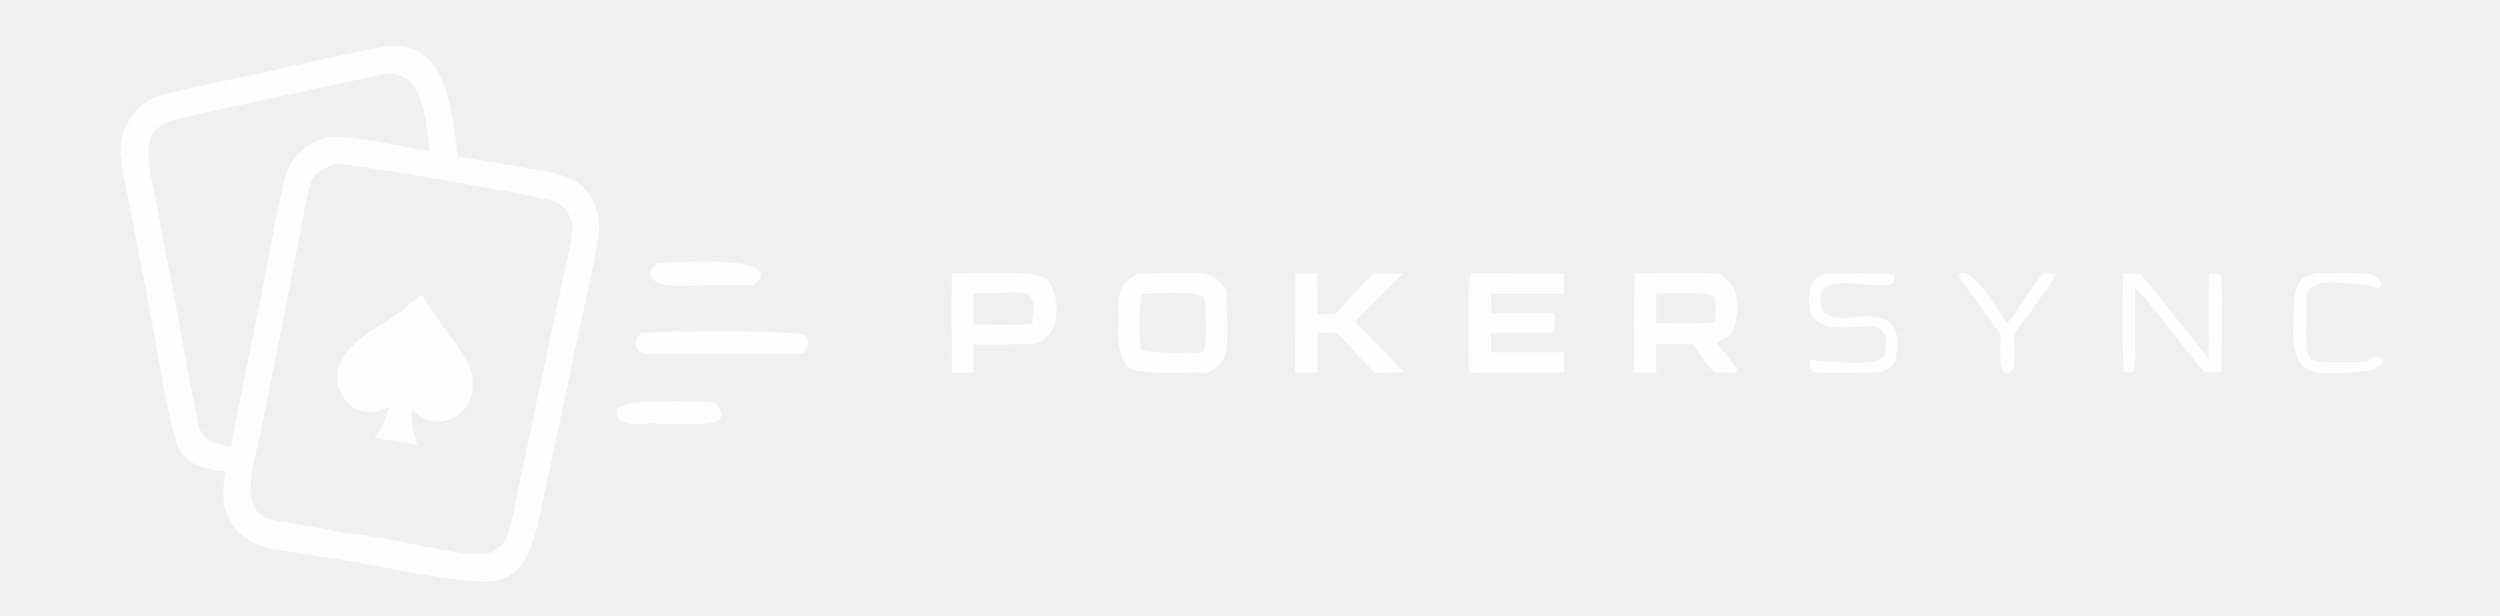
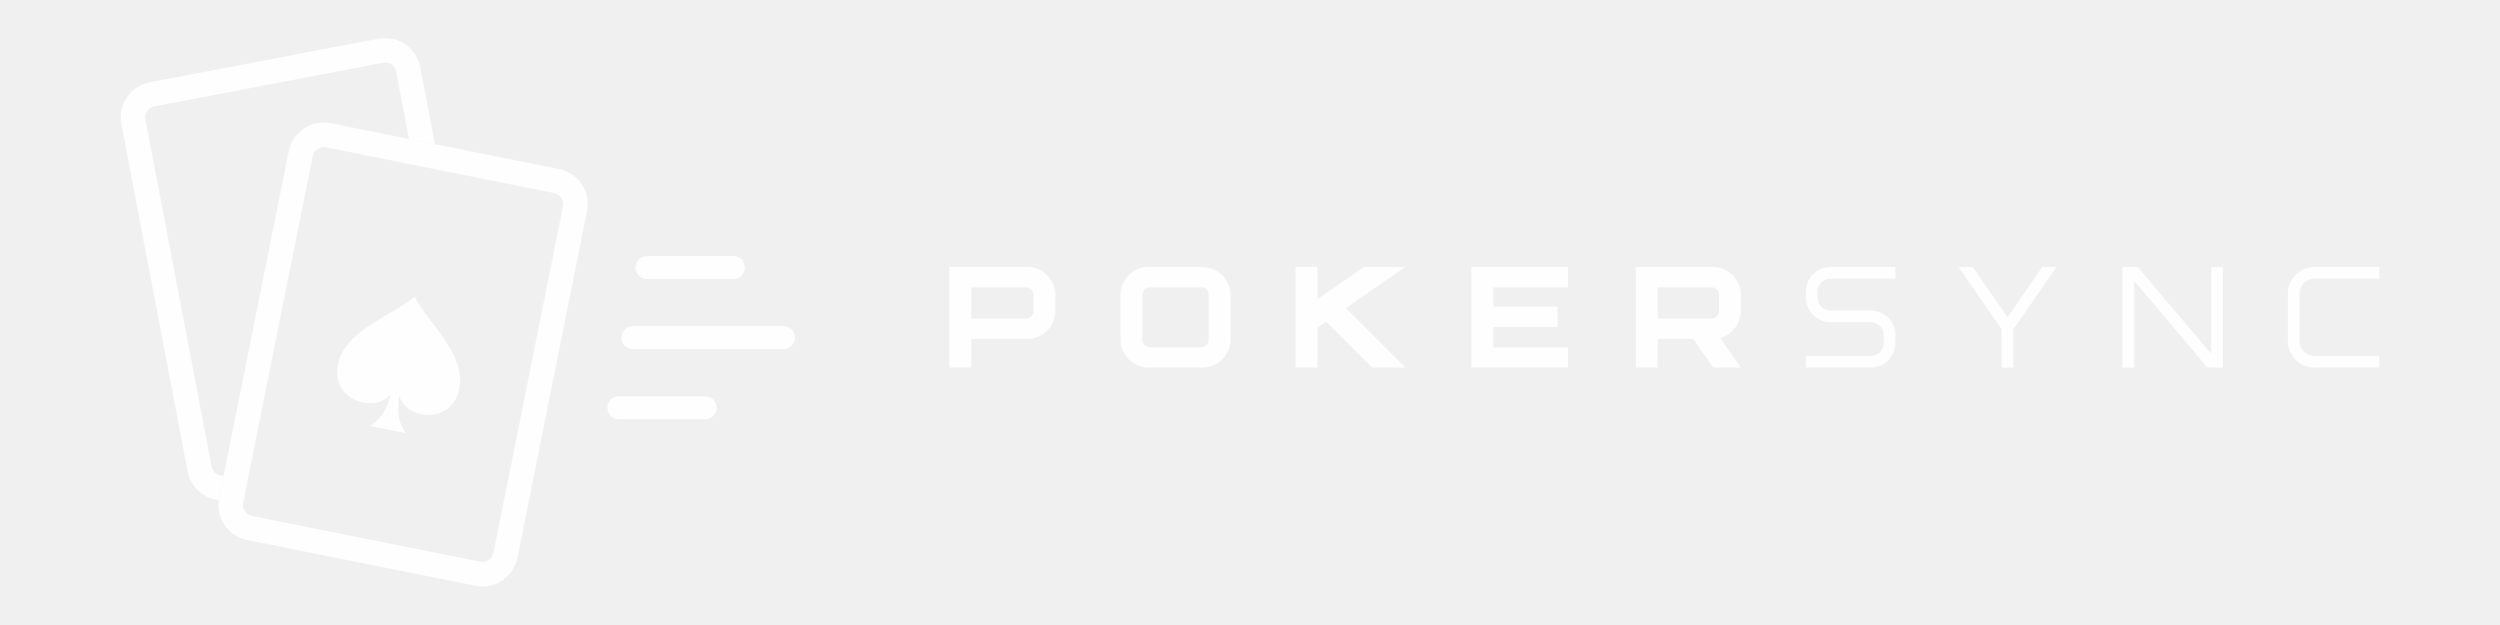
- <svg xmlns="http://www.w3.org/2000/svg" width="1340" height="330" viewBox="130 340 1340 330">
-   <path fill="#FEFEFE" d="M337.332 364.841C370.238 360.987 372.224 400.883 375.357 424.009C388.886 425.964 402.35 428.499 415.841 430.702C426.353 432.418 438.262 434.195 445.136 443.336C449.93 449.762 451.996 457.82 450.883 465.76C449.106 477.989 445.507 493.416 442.911 505.627L429.234 569.776L420.454 610.855C416.859 627.53 412.978 652.786 388.885 651.747C366.955 650.801 341.795 645.01 319.867 641.191C305.812 638.835 291.682 636.786 277.639 634.486C268.327 632.961 260.05 629.328 254.616 621.266C248.297 611.891 249.212 603.079 251.1 592.698C242.327 592.046 228.682 589.124 225.379 579.33C219.243 561.137 216.533 540.281 213.026 521.27C207.903 493.505 202.577 465.778 197.048 438.092C194.427 424.496 192.071 414.984 200.39 402.336C202.714 398.803 209.233 393.192 213.109 392.027C226.382 388.038 242.018 385.042 255.723 382.216C282.54 376.686 310.5 369.468 337.332 364.841ZM391.809 636.717C396.287 634.559 400.667 631.718 402.142 626.721C404.517 618.678 406.24 609.528 407.995 601.302L418.869 549.678L431.422 490.78C433.265 481.854 435.78 472.564 436.776 463.543C437.088 460.718 436.42 458.125 435.202 455.591C433.568 452.19 430.553 449.177 426.987 447.882C418.616 444.844 316.934 427.444 309.303 427.678C304.561 429.593 298.249 432.738 296.641 437.861C294.078 446.027 292.38 456.617 290.767 465.048L280.993 515.761L269.426 573.087C267.167 584.401 257.178 612.58 273.675 617.96C279.472 619.851 286.851 620.365 292.862 621.665C300.53 622.29 312.849 625.938 320.109 626.305C334.063 627.01 380.342 639.371 391.809 636.717ZM244.105 577.134C247.369 577.928 250.503 578.733 253.822 579.275C259.236 549.549 265.966 519.834 271.671 490.04C275.189 471.672 278.592 450.696 283.467 432.699C284.788 427.82 290.499 421.298 294.792 418.335C298.881 415.488 303.656 413.785 308.623 413.401C317.863 412.604 349.588 419.268 360.35 421.274C358.153 405.558 357.63 376.781 335.801 379.764C309.835 385.195 283.897 390.759 257.987 396.455C245.858 399.111 233.727 401.475 221.763 404.782C203.037 409.96 210.487 431.205 213.13 445.159L220.312 482.845C225.676 510.996 230.662 539.221 236.268 567.318C237.267 572.327 239.793 574.687 244.105 577.134Z" />
-   <path fill="#FEFEFE" d="M355.91 497.952C357.051 499.292 362.333 507.695 363.867 509.938C369.501 518.372 376.069 525.886 380.86 534.884C387.66 547.653 381.086 565.079 365.528 565.899C358.955 566.245 355.329 563.575 350.693 559.331C350.696 568.136 350.871 570.281 353.939 578.5L340.334 576.136L330.605 574.436C335.293 568.51 336.496 565.123 338.851 558.086C328.466 562.804 319.08 561.649 313.38 551.712C302.569 532.865 325.9 518.879 339.004 510.886C345.216 507.096 350.832 502.203 355.91 497.952Z" />
-   <path fill="#FEFEFE" d="M739.413 486.934C747.929 486.114 757.42 486.462 766.045 486.273C776.305 486.049 782.268 486.669 787.421 496.174C787.513 503.642 787.804 511.162 787.788 518.629C787.767 528.709 787.567 534.43 777.944 539.389C765.367 539.595 750.999 540.665 738.716 538.614C730.641 537.265 728.978 523.581 729.426 517.071C730.276 504.712 726.101 493.321 739.413 486.934ZM775.07 528.796C776.897 525.614 776.494 502.94 775.587 499.418C772.641 495.878 748.325 497.25 742.441 497.454C740.344 500.116 740.522 523.389 741.551 526.991C745.574 530.015 768.496 528.864 775.07 528.796Z" />
-   <path fill="#FEFEFE" d="M1006.07 486.465C1019.09 486.569 1039.79 485.735 1052.11 486.927C1062.4 493.363 1062.98 505.038 1059.28 516.016C1057.79 520.434 1053.99 521.917 1049.91 523.487C1053.29 527.577 1058.99 534.55 1061.52 538.919L1060.57 539.629L1048.72 539.543C1044.38 534.564 1041.15 529.885 1037.45 524.452L1017.72 524.376L1017.71 539.622L1005.87 539.642C1005.64 522.13 1005.97 504.019 1006.07 486.465ZM1017.71 513.216C1023.91 513.267 1044.32 513.796 1049.29 512.49C1049.43 508.617 1049.96 502.738 1048.96 499.183C1045.48 496.079 1023.71 497.292 1017.67 497.378L1017.71 513.216Z" />
-   <path fill="#FEFEFE" d="M640.301 486.49C651.482 486.626 683.225 484.49 690.515 489.406C697.902 494.388 701.424 523.933 681.187 524.536L651.825 524.564L651.801 539.842L640.282 539.744C640.211 522.318 639.838 503.833 640.301 486.49ZM651.784 513.936C657.554 513.982 679.576 514.408 683.37 513.403C685.086 497.185 683.614 495.647 666.571 496.974C662 497.33 656.443 497.263 651.79 497.212L651.784 513.936Z" />
-   <path fill="#FEFEFE" d="M918.359 486.476L968.241 486.586L968.262 497.311L929.248 497.364L929.276 507.803L963.164 507.814L963.093 518.16L938.812 518.23L929.262 518.359L929.223 528.842L968.278 528.866L968.295 539.675C951.316 539.611 934.337 539.646 917.358 539.782C917.342 532.957 916.231 489.061 918.359 486.476Z" />
-   <path fill="#FEFEFE" d="M866.206 486.488L881.826 486.7C873.314 495.374 864.736 503.982 856.091 512.523L870.757 527.333C874.663 531.061 878.747 535.557 882.5 539.506C877.335 539.638 872.169 539.739 867.002 539.811C860.271 533.305 852.996 525.169 846.522 518.265L835.979 518.336C836.208 525.092 836.045 532.876 836.07 539.717L824.202 539.673L824.22 486.553L836.125 486.595L836.213 508.402L845.515 508.499C851.935 501.248 859.5 493.58 866.206 486.488Z" />
-   <path fill="#FEFEFE" d="M1313.96 532.344C1313.97 522.524 1313.25 495.341 1314.14 487.244C1315.97 486.074 1318.72 486.584 1320.47 487.703C1321.54 501.717 1320.75 524.909 1320.69 539.592C1317.79 539.641 1314.69 539.516 1311.77 539.451C1299.34 525.847 1287.79 508.138 1274.34 494.055C1274.33 498.973 1274.59 537.214 1273.96 538.709C1271.36 539.992 1272.15 539.592 1268.91 539.454C1267.05 536.59 1267.94 492.93 1268.01 486.622L1277.19 486.924C1289.21 500.675 1302.08 517.865 1313.96 532.344Z" />
-   <path fill="#FEFEFE" d="M473.526 518.353C482.752 517.799 557.105 516.784 560.846 519.479C562.144 520.415 562.813 521.417 563.048 522.978C563.441 525.58 561.943 527.539 560.406 529.447C557.711 529.687 555.021 529.68 552.315 529.664C527.003 529.544 501.644 530.104 476.342 529.609C473.776 529.559 471.524 527.901 470.906 525.41C470.155 522.382 471.693 520.534 473.526 518.353Z" />
-   <path fill="#FEFEFE" d="M1106.97 486.912C1111.93 486.428 1140.91 486.171 1144.94 487.273C1145.58 489.817 1145.64 488.758 1144.95 491.316C1138.2 497.982 1098.48 480.997 1106.84 506.037C1109 511.625 1120.4 510.468 1125.25 509.857C1143.09 507.607 1150.41 515.753 1145.79 533.183C1144.96 536.313 1141.22 538.158 1138.25 539.433C1133.26 539.781 1106.1 540.199 1101.76 539.267C1100.26 537.217 1100.28 536.27 1099.8 533.748C1101.3 531.775 1104.68 533.924 1106.98 533.726C1113.61 533.156 1139.12 537.946 1140.49 528.912C1142.26 517.17 1138.67 514.38 1127.35 515.128C1110.95 516.21 1096.16 516.728 1100.36 494.593C1101.15 490.358 1103.57 489.088 1106.97 486.912Z" />
-   <path fill="#FEFEFE" d="M1372.22 486.419C1380.75 486.658 1389.58 485.973 1398.07 486.711C1402.68 487.112 1405.75 488.3 1406.34 493.123C1405.12 494.558 1405.61 494.108 1403.13 494.363C1402.16 493.858 1399.4 492.456 1398.48 492.528C1389.3 493.162 1365.29 485.797 1366.24 501.844C1366.71 509.862 1364.85 524.593 1367.84 531.645C1369.33 535.152 1382.62 534.236 1386.19 534.154C1390.08 534.24 1395.53 534.587 1399.21 533.818C1400.72 532.297 1400.9 532.075 1402.74 531.024C1405.26 531.496 1405.71 531.517 1407.57 533.244C1407.09 535.673 1401.21 538.666 1399 538.84C1369.21 541.186 1357.07 544.399 1359.41 508.97C1360.12 498.232 1358.29 488.266 1372.22 486.419Z" />
-   <path fill="#FEFEFE" d="M482.405 480.969C492.015 480.902 537.553 476.972 538.001 487.539C536.666 490.506 536.136 490.815 533.605 492.703C522.855 493.293 511.465 492.786 500.638 493.034C494.315 493.18 478.993 494.64 478.439 486.142C479.728 483.253 479.93 482.927 482.405 480.969Z" />
-   <path fill="#FEFEFE" d="M1225.42 486.325C1227.9 486.358 1230.06 486.222 1231.91 487.551C1229.97 491.282 1213.22 513.974 1209.58 519.199C1209.6 524.916 1210.99 535.712 1207.78 539.322C1205.43 540.06 1206.57 540.067 1204.23 539.309C1201.08 535.714 1202.3 524.78 1202.38 519.385L1193.28 506.659C1189.37 500.979 1184.19 494.416 1180.22 488.741C1179.67 487.949 1180.08 487.673 1180.57 486.688C1188.8 483.908 1199.99 505.918 1205.35 512.468L1205.99 513.237C1212.67 504.749 1218.16 494.569 1225.42 486.325Z" />
-   <path fill="#FEFEFE" d="M500.64 555.525C503.128 555.45 513.047 554.91 514.446 556.784C524.576 570.349 498.624 567.026 492.621 567.129C487.265 567.222 482.778 567.068 477.937 567.043C472.801 567.18 457.216 568.675 460.975 558.997C466.652 553.579 491.279 555.465 500.64 555.525Z" />
+ <svg xmlns="http://www.w3.org/2000/svg" width="1326.5" height="331.25" viewBox="136.25 344.75 1326.5 331.25">
+   <defs>
+     <mask id="frente">
+       <rect x="0" y="0" width="2000" height="2000" fill="#fff" />
+       <path fill="#000" transform="rotate(11.35 350.13 532.85)" d="M288.411 420.1H411.849A19 19 0 0 1 430.849 439.1V626.6A19 19 0 0 1 411.849 645.6H288.411A19 19 0 0 1 269.411 626.6V439.1A19 19 0 0 1 288.411 420.1Z" />
+     </mask>
+   </defs>
+   <g fill="#FEFEFE">
+     <g mask="url(#frente)">
+       <path fill-rule="evenodd" transform="rotate(-10.8 297.502 487.6)" d="M235.783 374.85H359.221A19 19 0 0 1 378.221 393.85V581.35A19 19 0 0 1 359.221 600.35H235.783A19 19 0 0 1 216.783 581.35V393.85A19 19 0 0 1 235.783 374.85ZM235.783 387.85A6 6 0 0 0 229.783 393.85V581.35A6 6 0 0 0 235.783 587.35H359.221A6 6 0 0 0 365.221 581.35V393.85A6 6 0 0 0 359.221 387.85Z" />
+     </g>
+     <path fill-rule="evenodd" transform="rotate(11.35 350.13 532.85)" d="M288.411 420.1H411.849A19 19 0 0 1 430.849 439.1V626.6A19 19 0 0 1 411.849 645.6H288.411A19 19 0 0 1 269.411 626.6V439.1A19 19 0 0 1 288.411 420.1ZM288.411 433.1A6 6 0 0 0 282.411 439.1V626.6A6 6 0 0 0 288.411 632.6H411.849A6 6 0 0 0 417.849 626.6V439.1A6 6 0 0 0 411.849 433.1Z" />
+     <path transform="translate(349.218 537.392) rotate(11.35)" d="M0 -36C8.541 -24.48 32.85 -11.52 32.85 7.2C32.85 19.44 23.652 24.48 15.768 24.48C9.198 24.48 4.599 21.6 2.3 17.28C2.628 25.92 5.256 32.4 9.855 36H-9.855C-5.256 32.4 -2.628 25.92 -2.3 17.28C-4.599 21.6 -9.198 24.48 -15.768 24.48C-23.652 24.48 -32.85 19.44 -32.85 7.2C-32.85 -11.52 -8.541 -24.48 0 -36Z" />
+     <rect x="473.476" y="480.6" width="58" height="12.2" rx="6.1" />
+     <rect x="466.009" y="517.8" width="92" height="12.2" rx="6.1" />
+     <rect x="458.542" y="555" width="58" height="12.2" rx="6.1" />
+   </g>
+   <path fill="#FEFEFE" fill-rule="evenodd" d="M640 486.4H681.25A15 15 0 0 1 696.25 501.4V509.6A15 15 0 0 1 681.25 524.6H651.6V539.8H640ZM651.6 497.2H680.65A4 4 0 0 1 684.65 501.2V509.8A4 4 0 0 1 680.65 513.8H651.6Z" />
+   <path fill="#FEFEFE" fill-rule="evenodd" d="M745.76 486.4H774.18A15 15 0 0 1 789.18 501.4V524.8A15 15 0 0 1 774.18 539.8H745.76A15 15 0 0 1 730.76 524.8V501.4A15 15 0 0 1 745.76 486.4ZM746.36 497.2A4 4 0 0 0 742.36 501.2V525A4 4 0 0 0 746.36 529H773.58A4 4 0 0 0 777.58 525V501.2A4 4 0 0 0 773.58 497.2Z" />
+   <path fill="#FEFEFE" d="M823.68 486.4H835.28V539.8H823.68Z" />
+   <path fill="#FEFEFE" d="M859.963 486.4H881.98L832.28 520.676L832.28 505.491Z" />
+   <path fill="#FEFEFE" d="M864.302 539.8H881.98L847.18 505L836.502 512Z" />
+   <path fill="#FEFEFE" d="M916.98 486.4H968.22V497.2H928.58V507.5H962.72V518.3H928.58V529H968.22V539.8H916.98Z" />
+   <path fill="#FEFEFE" fill-rule="evenodd" d="M1004.22 486.4H1044.95A15 15 0 0 1 1059.95 501.4V509.6A15 15 0 0 1 1044.95 524.6H1015.82V539.8H1004.22ZM1015.82 497.2H1044.35A4 4 0 0 1 1048.35 501.2V509.8A4 4 0 0 1 1044.35 513.8H1015.82Z" />
+   <path fill="#FEFEFE" d="M1028.642 516H1043.29L1059.95 539.8H1045.302Z" />
+   <path fill="none" stroke="#FEFEFE" stroke-width="6.2" stroke-linecap="butt" stroke-linejoin="miter" d="M1141.96 489.5H1107.55A10 10 0 0 0 1097.55 499.5V502.6A10 10 0 0 0 1107.55 512.6H1128.86A10 10 0 0 1 1138.86 522.6V526.7A10 10 0 0 1 1128.86 536.7H1094.45" />
+   <path fill="#FEFEFE" d="M1175.46 486.4H1182.997L1201.435 513.08L1219.873 486.4H1227.41L1204.535 519.5V539.8H1198.335V519.5Z" />
+   <path fill="#FEFEFE" d="M1262.41 486.4H1268.61V539.8H1262.41ZM1309.5 486.4H1315.7V539.8H1309.5ZM1262.41 486.4H1270.531L1315.7 539.8H1307.579Z" />
+   <path fill="none" stroke="#FEFEFE" stroke-width="6.2" stroke-linecap="butt" stroke-linejoin="miter" d="M1398.64 489.5H1364.3A11 11 0 0 0 1353.3 500.5V525.7A11 11 0 0 0 1364.3 536.7H1398.64" />
</svg>
